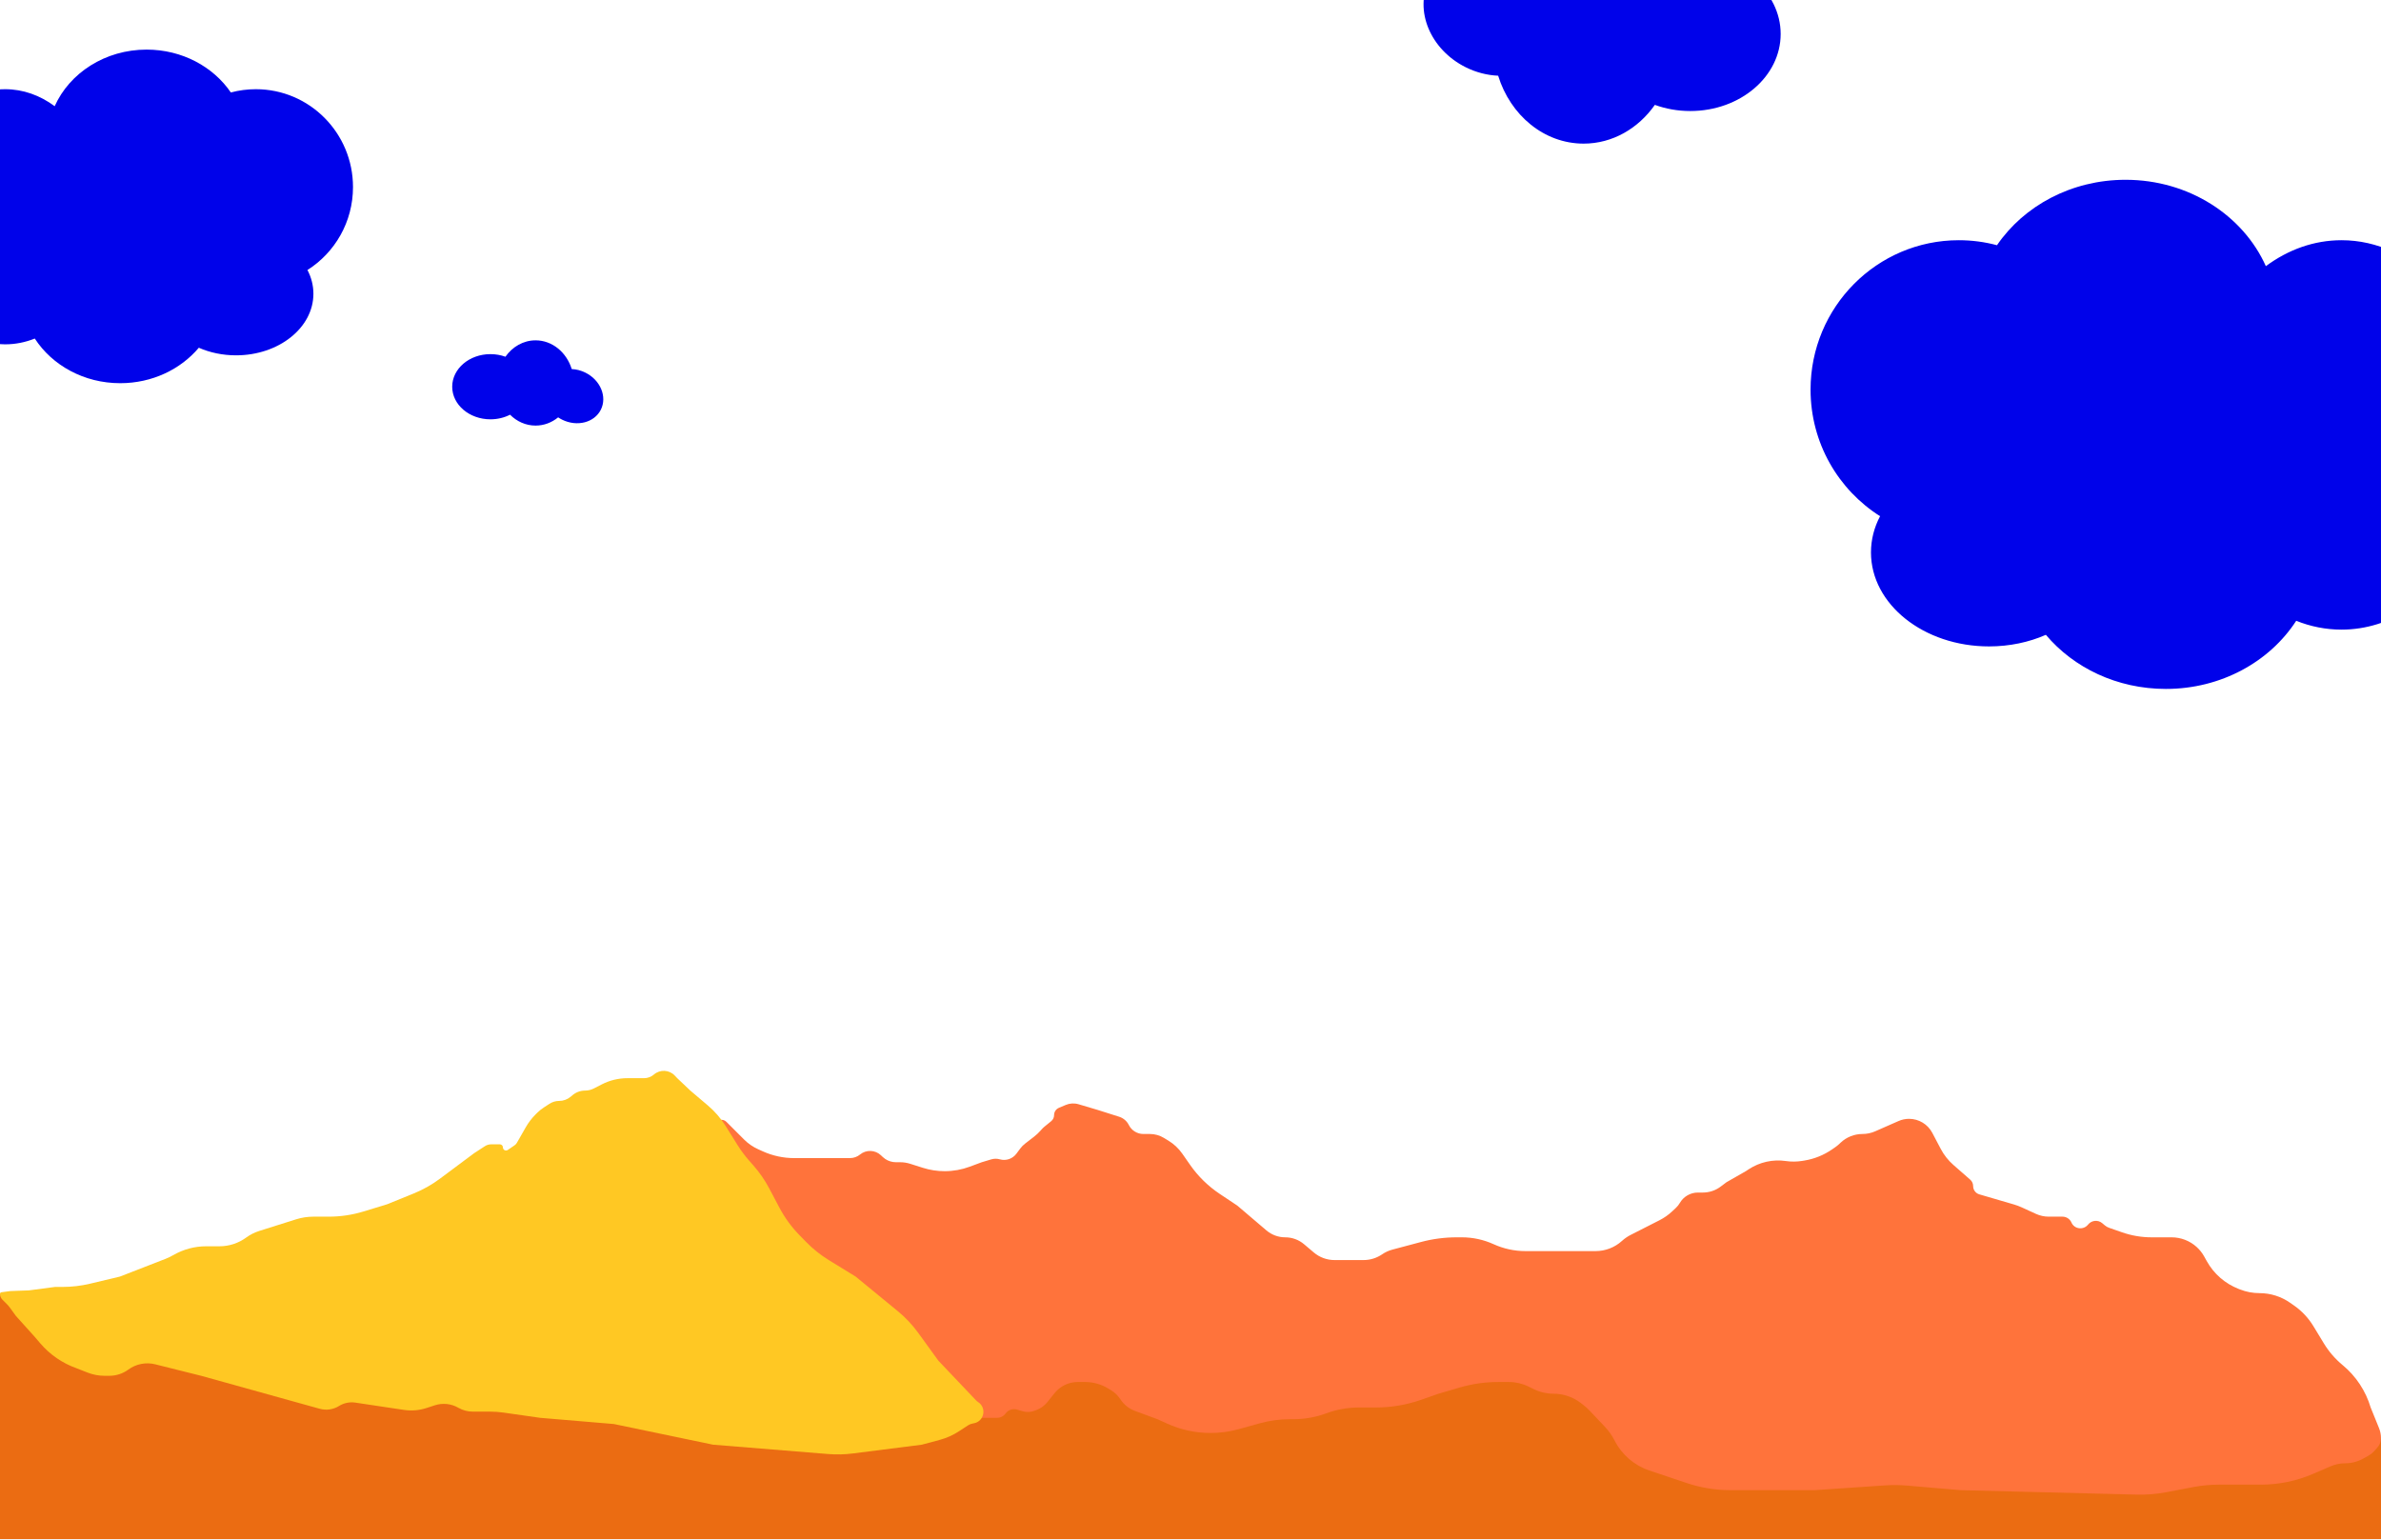
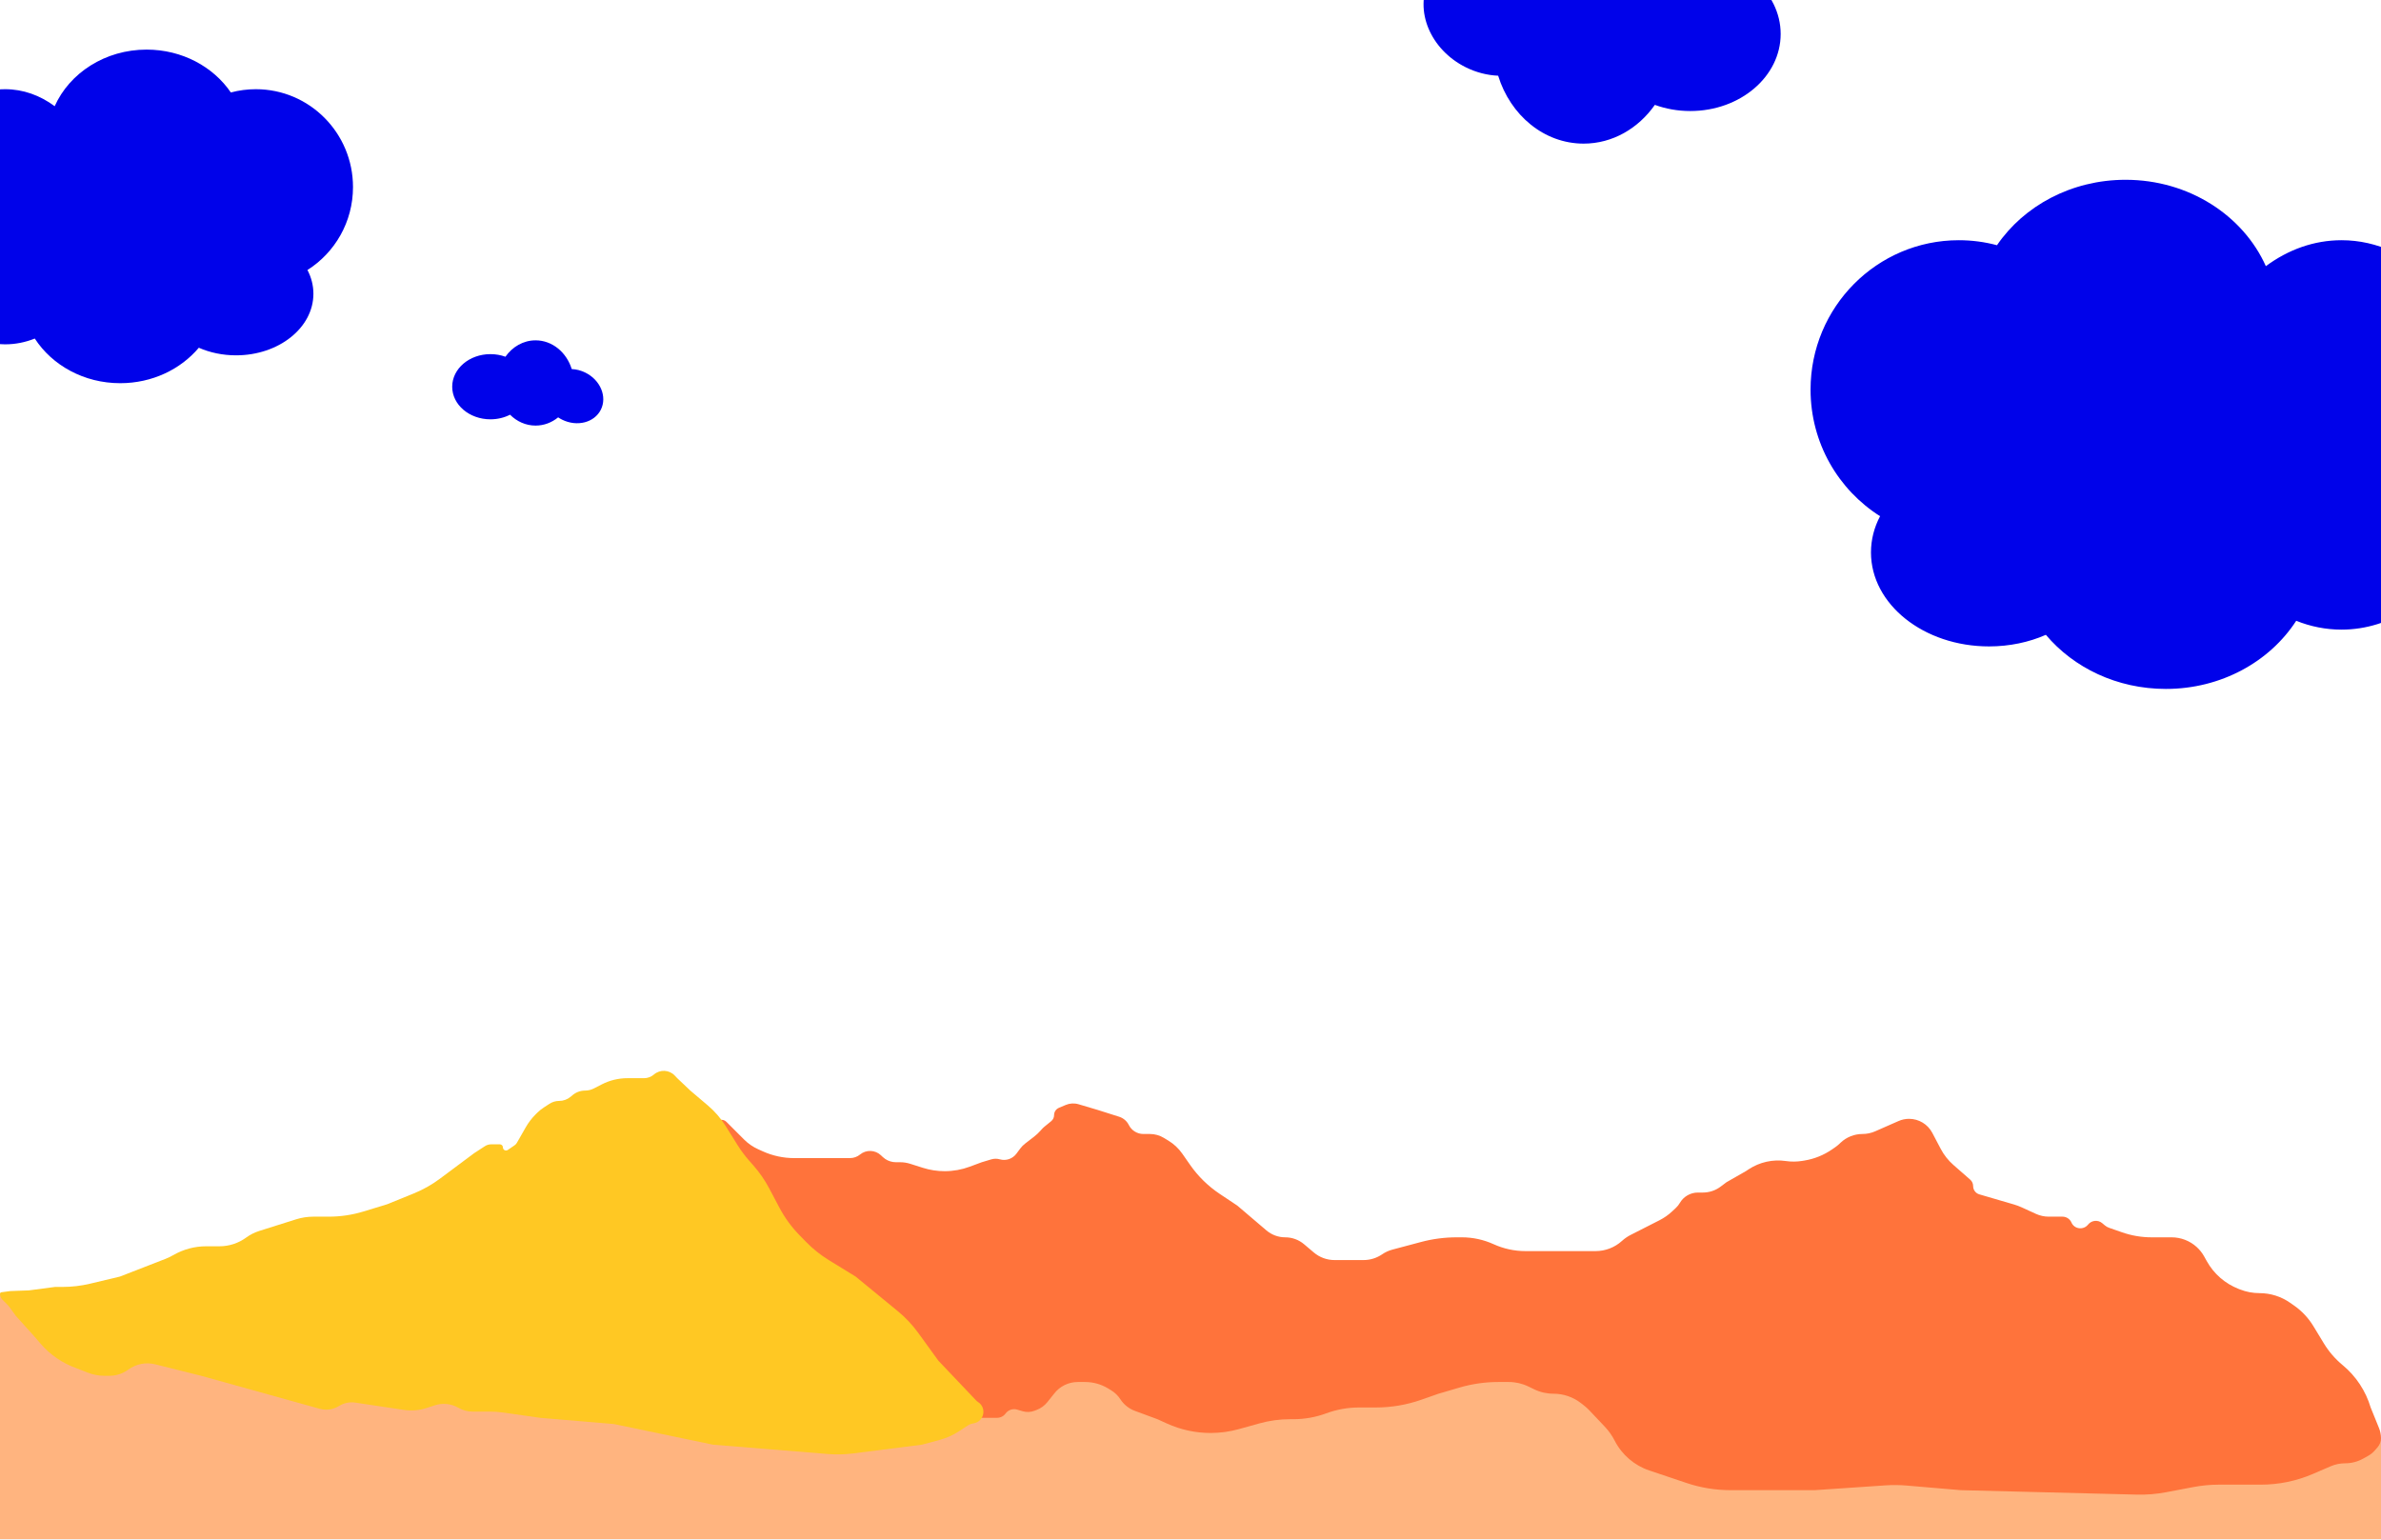
<svg xmlns="http://www.w3.org/2000/svg" width="1728" height="1117" viewBox="0 0 1728 1117" fill="none">
  <g clip-path="url(#clip0_681_4204)">
    <rect width="1728" height="1117" fill="white" />
    <path fill-rule="evenodd" clip-rule="evenodd" d="M1542.61 130.484C1588.58 130.484 1627.97 156.384 1644.43 193.169C1660.59 181.192 1679.35 174.339 1699.35 174.339C1751.3 174.339 1794.84 220.564 1806.39 282.73C1830.93 286.112 1850 311.74 1850 342.855C1850 376.27 1828 403.358 1800.87 403.358C1796.08 403.358 1791.46 402.517 1787.09 400.948C1767 434.977 1735.17 456.957 1699.35 456.957C1687.9 456.957 1676.85 454.71 1666.47 450.54C1647.28 480.156 1612.09 499.999 1571.85 499.999C1536.42 499.999 1504.91 484.618 1484.78 460.728C1472.54 466.089 1458.49 469.138 1443.53 469.138C1396.21 469.138 1357.85 438.596 1357.85 400.92C1357.85 391.603 1360.2 382.722 1364.45 374.632C1334.14 355.453 1314 321.475 1314 282.757C1314 222.879 1362.18 174.339 1421.61 174.339C1431.18 174.339 1440.47 175.599 1449.31 177.965C1468.76 149.447 1503.28 130.484 1542.61 130.484Z" fill="#0002EA" />
    <path fill-rule="evenodd" clip-rule="evenodd" d="M106.4 36C76.28 36 50.474 52.97 39.689 77.071C29.099 69.224 16.81 64.734 3.705 64.734C-30.332 64.734 -58.86 95.02 -66.428 135.75C-82.503 137.966 -95 154.758 -95 175.144C-95 197.037 -80.587 214.786 -62.808 214.786C-59.675 214.786 -56.646 214.234 -53.783 213.207C-40.617 235.503 -19.766 249.905 3.705 249.905C11.209 249.905 18.446 248.433 25.249 245.701C37.823 265.105 60.882 278.106 87.245 278.106C110.456 278.106 131.105 268.028 144.292 252.375C152.309 255.888 161.52 257.886 171.317 257.886C202.32 257.886 227.453 237.875 227.453 213.189C227.453 207.085 225.916 201.266 223.134 195.966C242.989 183.399 256.187 161.137 256.187 135.769C256.187 96.537 224.621 64.734 185.683 64.734C179.408 64.734 173.325 65.56 167.534 67.109C154.786 48.424 132.172 36 106.4 36Z" fill="#0002EA" />
    <path fill-rule="evenodd" clip-rule="evenodd" d="M405.073 302.905C400.481 306.656 394.816 308.872 388.686 308.872C381.57 308.872 375.08 305.886 370.168 300.977C366.006 303.102 361.137 304.323 355.933 304.323C340.607 304.323 328.184 293.732 328.184 280.668C328.184 267.604 340.607 257.013 355.933 257.013C359.795 257.013 363.472 257.685 366.813 258.9C371.892 251.659 379.801 247.005 388.686 247.005C400.845 247.005 411.177 255.722 414.928 267.857C418.236 267.993 421.647 268.839 424.901 270.462C435.764 275.88 440.764 287.902 436.07 297.315C431.376 306.727 418.764 309.966 407.901 304.548C406.908 304.053 405.965 303.503 405.073 302.905Z" fill="#0002EA" />
    <path fill-rule="evenodd" clip-rule="evenodd" d="M1110.57 -27.895C1121.42 -36.763 1134.81 -42 1149.3 -42C1166.12 -42 1181.46 -34.943 1193.07 -23.339C1202.91 -28.361 1214.42 -31.247 1226.72 -31.247C1262.94 -31.247 1292.31 -6.214 1292.31 24.665C1292.31 55.545 1262.94 80.578 1226.72 80.578C1217.59 80.578 1208.9 78.989 1201 76.117C1188.99 93.232 1170.3 104.233 1149.3 104.233C1120.56 104.233 1096.14 83.628 1087.27 54.946C1079.45 54.624 1071.39 52.624 1063.7 48.788C1038.02 35.982 1026.2 7.565 1037.3 -14.683C1048.39 -36.931 1078.21 -44.585 1103.88 -31.779C1106.23 -30.609 1108.46 -29.309 1110.57 -27.895Z" fill="#0002EA" />
-     <path fill-rule="evenodd" clip-rule="evenodd" d="M1463 939H0V1134H1463H1728V1044H1463V939Z" fill="#EB6C12" />
+     <path fill-rule="evenodd" clip-rule="evenodd" d="M1463 939H0V1134H1463H1728V1044H1463V939Z" fill="#FFB47F" />
    <path d="M522.119 812.96C523.885 812.372 525.831 812.831 527.147 814.147L540.04 827.04C542.989 829.989 546.449 832.377 550.252 834.088L553.712 835.645C560.823 838.845 568.532 840.5 576.33 840.5H588.5H603.5H616.901C619.552 840.5 622.121 839.583 624.173 837.904V837.904C628.647 834.243 635.145 834.48 639.342 838.456L640.66 839.704C641.219 840.234 641.828 840.719 642.468 841.146V841.146C644.757 842.671 647.468 843.5 650.219 843.5H653.28C655.745 843.5 658.196 843.879 660.546 844.624L669.782 847.553C674.897 849.175 680.231 850 685.597 850V850C691.816 850 697.985 848.891 703.815 846.726L712.5 843.5L719.378 841.437C721.417 840.825 723.588 840.811 725.634 841.395V841.395C730.07 842.663 734.828 841.062 737.596 837.371L740.519 833.474C741.502 832.164 742.657 830.992 743.953 829.991L750.45 824.971C752.146 823.66 753.717 822.194 755.141 820.591L756.003 819.622C756.667 818.875 757.389 818.184 758.165 817.554L762.891 813.713C764.225 812.629 765 811.002 765 809.283V809.283C765 806.99 766.372 804.919 768.484 804.026L773.433 801.932C776.385 800.683 779.68 800.5 782.753 801.413L796.5 805.5L812.238 810.49C815.282 811.455 817.806 813.612 819.234 816.469V816.469C821.236 820.472 825.327 823 829.802 823H834.546C838.114 823 841.612 823.979 844.662 825.83L847.983 827.847C851.951 830.256 855.372 833.466 858.029 837.272L863.76 845.48C869.535 853.753 876.809 860.873 885.205 866.47L898 875L919.085 892.962C922.903 896.214 927.755 898 932.77 898V898C937.761 898 942.591 899.769 946.401 902.993L953.511 909.009C957.701 912.555 963.012 914.5 968.5 914.5V914.5H989.593C994.418 914.5 999.131 913.042 1003.11 910.317V910.317C1005.35 908.784 1007.84 907.642 1010.46 906.943L1031.34 901.377C1039.74 899.135 1048.41 898 1057.1 898H1061V898C1068.91 898 1076.76 899.71 1083.96 902.983V902.983C1091.21 906.278 1099.12 908 1107.08 908H1129H1138.5H1157.97C1165.07 908 1171.91 905.355 1177.16 900.581V900.581C1179.05 898.868 1181.15 897.415 1183.42 896.261L1204.35 885.616C1207.77 883.881 1210.92 881.668 1213.7 879.044L1216.38 876.524C1217.45 875.513 1218.38 874.352 1219.11 873.075V873.075C1221.83 868.387 1226.84 865.5 1232.25 865.5H1235.86C1240.49 865.5 1245.01 863.996 1248.72 861.214L1253 858L1267 850L1269.18 848.573C1277.12 843.372 1286.69 841.259 1296.08 842.633V842.633C1300 843.208 1303.99 843.177 1307.91 842.542L1309.5 842.283C1316.74 841.109 1323.63 838.333 1329.66 834.158L1331.87 832.628C1332.96 831.877 1333.98 831.045 1334.94 830.139L1335.84 829.287C1340.12 825.25 1345.78 823 1351.66 823V823C1354.85 823 1358.01 822.336 1360.93 821.05L1377.84 813.613C1380.25 812.549 1382.86 812 1385.5 812V812C1392.57 812 1399.06 815.917 1402.35 822.173L1408.47 833.792C1410.8 838.226 1413.93 842.192 1417.7 845.492L1429.87 856.138C1431.22 857.321 1432 859.031 1432 860.828V860.828C1432 863.597 1433.83 866.034 1436.48 866.811L1461.64 874.164C1463.54 874.721 1465.41 875.414 1467.21 876.239L1477.58 880.981C1480.49 882.311 1483.66 883 1486.86 883H1496.87C1499.68 883 1502.22 884.669 1503.34 887.249V887.249C1505.45 892.126 1512.07 892.913 1515.39 888.762V888.762C1517.9 885.629 1522.53 885.11 1525.61 887.679L1527.64 889.367C1528.54 890.116 1529.57 890.697 1530.67 891.083L1540.12 894.379C1546.99 896.776 1554.22 898 1561.5 898V898H1576.05C1582.77 898 1589.26 900.506 1594.23 905.029V905.029C1596.4 906.997 1598.23 909.302 1599.65 911.856L1601.61 915.368C1606.71 924.504 1614.83 931.585 1624.57 935.397L1625.69 935.835C1630.19 937.596 1634.98 938.5 1639.81 938.5V938.5C1647.75 938.5 1655.49 940.934 1661.99 945.473L1664.86 947.471C1670.56 951.446 1675.36 956.569 1678.96 962.509L1686.48 974.893C1690.13 980.922 1694.78 986.293 1700.21 990.784V990.784C1709.85 998.747 1716.94 1009.51 1720.5 1021.5V1021.5L1726.59 1036.52C1727.52 1038.82 1728 1041.27 1728 1043.75V1043.75V1043.75C1728 1046.17 1727.13 1048.51 1725.54 1050.33L1723.57 1052.61C1722.2 1054.19 1720.56 1055.52 1718.74 1056.55L1715.09 1058.59C1711.1 1060.83 1706.6 1062 1702.02 1062V1062C1698.38 1062 1694.78 1062.74 1691.43 1064.18L1678.5 1069.75C1666.62 1074.86 1653.83 1077.5 1640.9 1077.5H1610.41C1604.15 1077.5 1597.9 1078.09 1591.76 1079.26L1572 1083.01C1565.02 1084.33 1557.92 1084.91 1550.82 1084.73L1423 1081.5L1383.62 1078.15C1378.55 1077.72 1373.45 1077.67 1368.37 1078.02L1317 1081.5H1255.86C1245.02 1081.5 1234.26 1079.74 1224 1076.29L1196.93 1067.19C1186.08 1063.54 1177.08 1055.79 1171.86 1045.6V1045.6C1169.96 1041.88 1167.55 1038.46 1164.68 1035.43L1153.62 1023.74C1152.21 1022.25 1150.68 1020.87 1149.05 1019.62L1147.25 1018.23C1141.58 1013.87 1134.62 1011.5 1127.46 1011.5V1011.5C1122.55 1011.5 1117.7 1010.39 1113.29 1008.24L1109.25 1006.28C1104.81 1004.12 1099.94 1003 1095 1003V1003H1087.35C1077.83 1003 1068.36 1004.36 1059.23 1007.04L1044 1011.5L1031.57 1015.86C1020.93 1019.59 1009.74 1021.5 998.465 1021.5H986.26C978.151 1021.5 970.106 1022.94 962.5 1025.75V1025.75C954.894 1028.56 946.849 1030 938.74 1030H936.244C928.783 1030 921.355 1031.01 914.166 1033.01L899.048 1037.21C892.38 1039.06 885.492 1040 878.572 1040V1040C867.651 1040 856.856 1037.66 846.914 1033.14L840 1030L823.627 1023.95C819.324 1022.36 815.65 1019.42 813.15 1015.58V1015.58C811.406 1012.89 809.079 1010.64 806.344 1008.98L804.211 1007.68C799.167 1004.62 793.38 1003 787.479 1003H782.2C775.456 1003 769.097 1006.14 765 1011.5V1011.5L760.133 1017.58C758.082 1020.15 755.382 1022.12 752.314 1023.29L750.771 1023.87C748.001 1024.93 744.96 1025.04 742.118 1024.2L738.183 1023.04C735.074 1022.11 731.721 1023.24 729.803 1025.86V1025.86C728.355 1027.83 726.054 1029 723.606 1029H694.373C672.578 1029 652.216 1018.14 640.078 1000.04L519.592 820.357C517.785 817.662 519.041 813.986 522.119 812.96V812.96Z" fill="#FF733B" />
    <path d="M21 936.5L40 934H45.403C52.111 934 58.797 933.215 65.322 931.661L87 926.5L119.716 913.777C121.902 912.927 124.023 911.916 126.059 910.752V910.752C133.229 906.655 141.343 904.5 149.601 904.5H159.284C166.247 904.5 173.03 902.286 178.652 898.177V898.177C181.531 896.073 184.734 894.452 188.135 893.378L214.802 884.957C218.91 883.66 223.192 883 227.5 883V883H238.673C247.177 883 255.635 881.739 263.769 879.257L281 874L300.297 866.15C307.071 863.395 313.466 859.786 319.328 855.412L344 837L351.891 831.871C353.267 830.976 354.874 830.5 356.515 830.5H362.755C363.995 830.5 365 831.505 365 832.745V832.745C365 834.55 367.022 835.616 368.512 834.597L373.473 831.202C374.149 830.74 374.711 830.131 375.117 829.42L381.549 818.164C383.508 814.737 385.914 811.586 388.706 808.794L389.796 807.704C391.261 806.239 392.876 804.931 394.614 803.801L398.792 801.085C400.886 799.724 403.329 799 405.827 799V799C408.846 799 411.77 797.941 414.09 796.008L415.587 794.761C418.115 792.654 421.303 791.5 424.594 791.5V791.5C426.832 791.5 429.038 790.966 431.029 789.942L436.75 787C442.5 784.043 448.873 782.5 455.339 782.5H455.5H467.425C470.054 782.5 472.595 781.555 474.584 779.837V779.837C479.014 776.011 485.668 776.344 489.694 780.593L491.5 782.5L501 791.5L513.746 802.315C516.245 804.435 518.578 806.744 520.725 809.221V809.221C522.905 811.736 524.886 814.418 526.651 817.241L535.291 831.066C537.76 835.016 540.545 838.758 543.619 842.256L546.825 845.905C551.26 850.951 555.088 856.499 558.231 862.436L565.691 876.528C569.544 883.805 574.421 890.491 580.175 896.381L585.056 901.379C590 906.44 595.549 910.872 601.578 914.574L621 926.5L651.412 951.453C657.114 956.132 662.19 961.524 666.516 967.498L681 987.5L708.309 1016.27C708.768 1016.76 709.283 1017.18 709.842 1017.55V1017.55C716.239 1021.7 714.317 1031.52 706.828 1032.96L705.732 1033.17C704.589 1033.39 703.499 1033.83 702.525 1034.47L695.988 1038.75C691.69 1041.57 686.971 1043.68 682.008 1045.01L669 1048.5L618.876 1054.87C612.975 1055.62 607.011 1055.76 601.081 1055.28L517.5 1048.5L445.5 1033.5L392 1029L365.275 1025.18C362.096 1024.73 358.888 1024.5 355.676 1024.5H343.133C339.443 1024.5 335.817 1023.53 332.621 1021.69V1021.69C327.452 1018.7 321.26 1018.06 315.587 1019.91L309.47 1021.9C304.229 1023.61 298.662 1024.07 293.21 1023.26L257.883 1017.96C253.764 1017.34 249.559 1018.21 246.026 1020.42V1020.42C241.868 1023.02 236.809 1023.75 232.084 1022.44L212.5 1017L146 998.5L112.631 990.158C105.896 988.474 98.761 989.875 93.163 993.98V993.98C89.159 996.917 84.323 998.5 79.357 998.5H75.913C71.675 998.5 67.475 997.705 63.531 996.155L55.5 993V993C45.344 989.396 36.31 983.195 29.297 975.013L25 970L11.5 955L7.085 948.903C6.529 948.135 5.913 947.413 5.244 946.744L1.768 943.268C0.636 942.136 0 940.601 0 939V939V939C0 938.428 0.424 937.943 0.991 937.868L7.5 937L21 936.5Z" fill="#FFC823" />
  </g>
  <defs>
    <clipPath id="clip0_681_4204">
      <rect width="1728" height="1117" fill="white" />
    </clipPath>
  </defs>
</svg>
